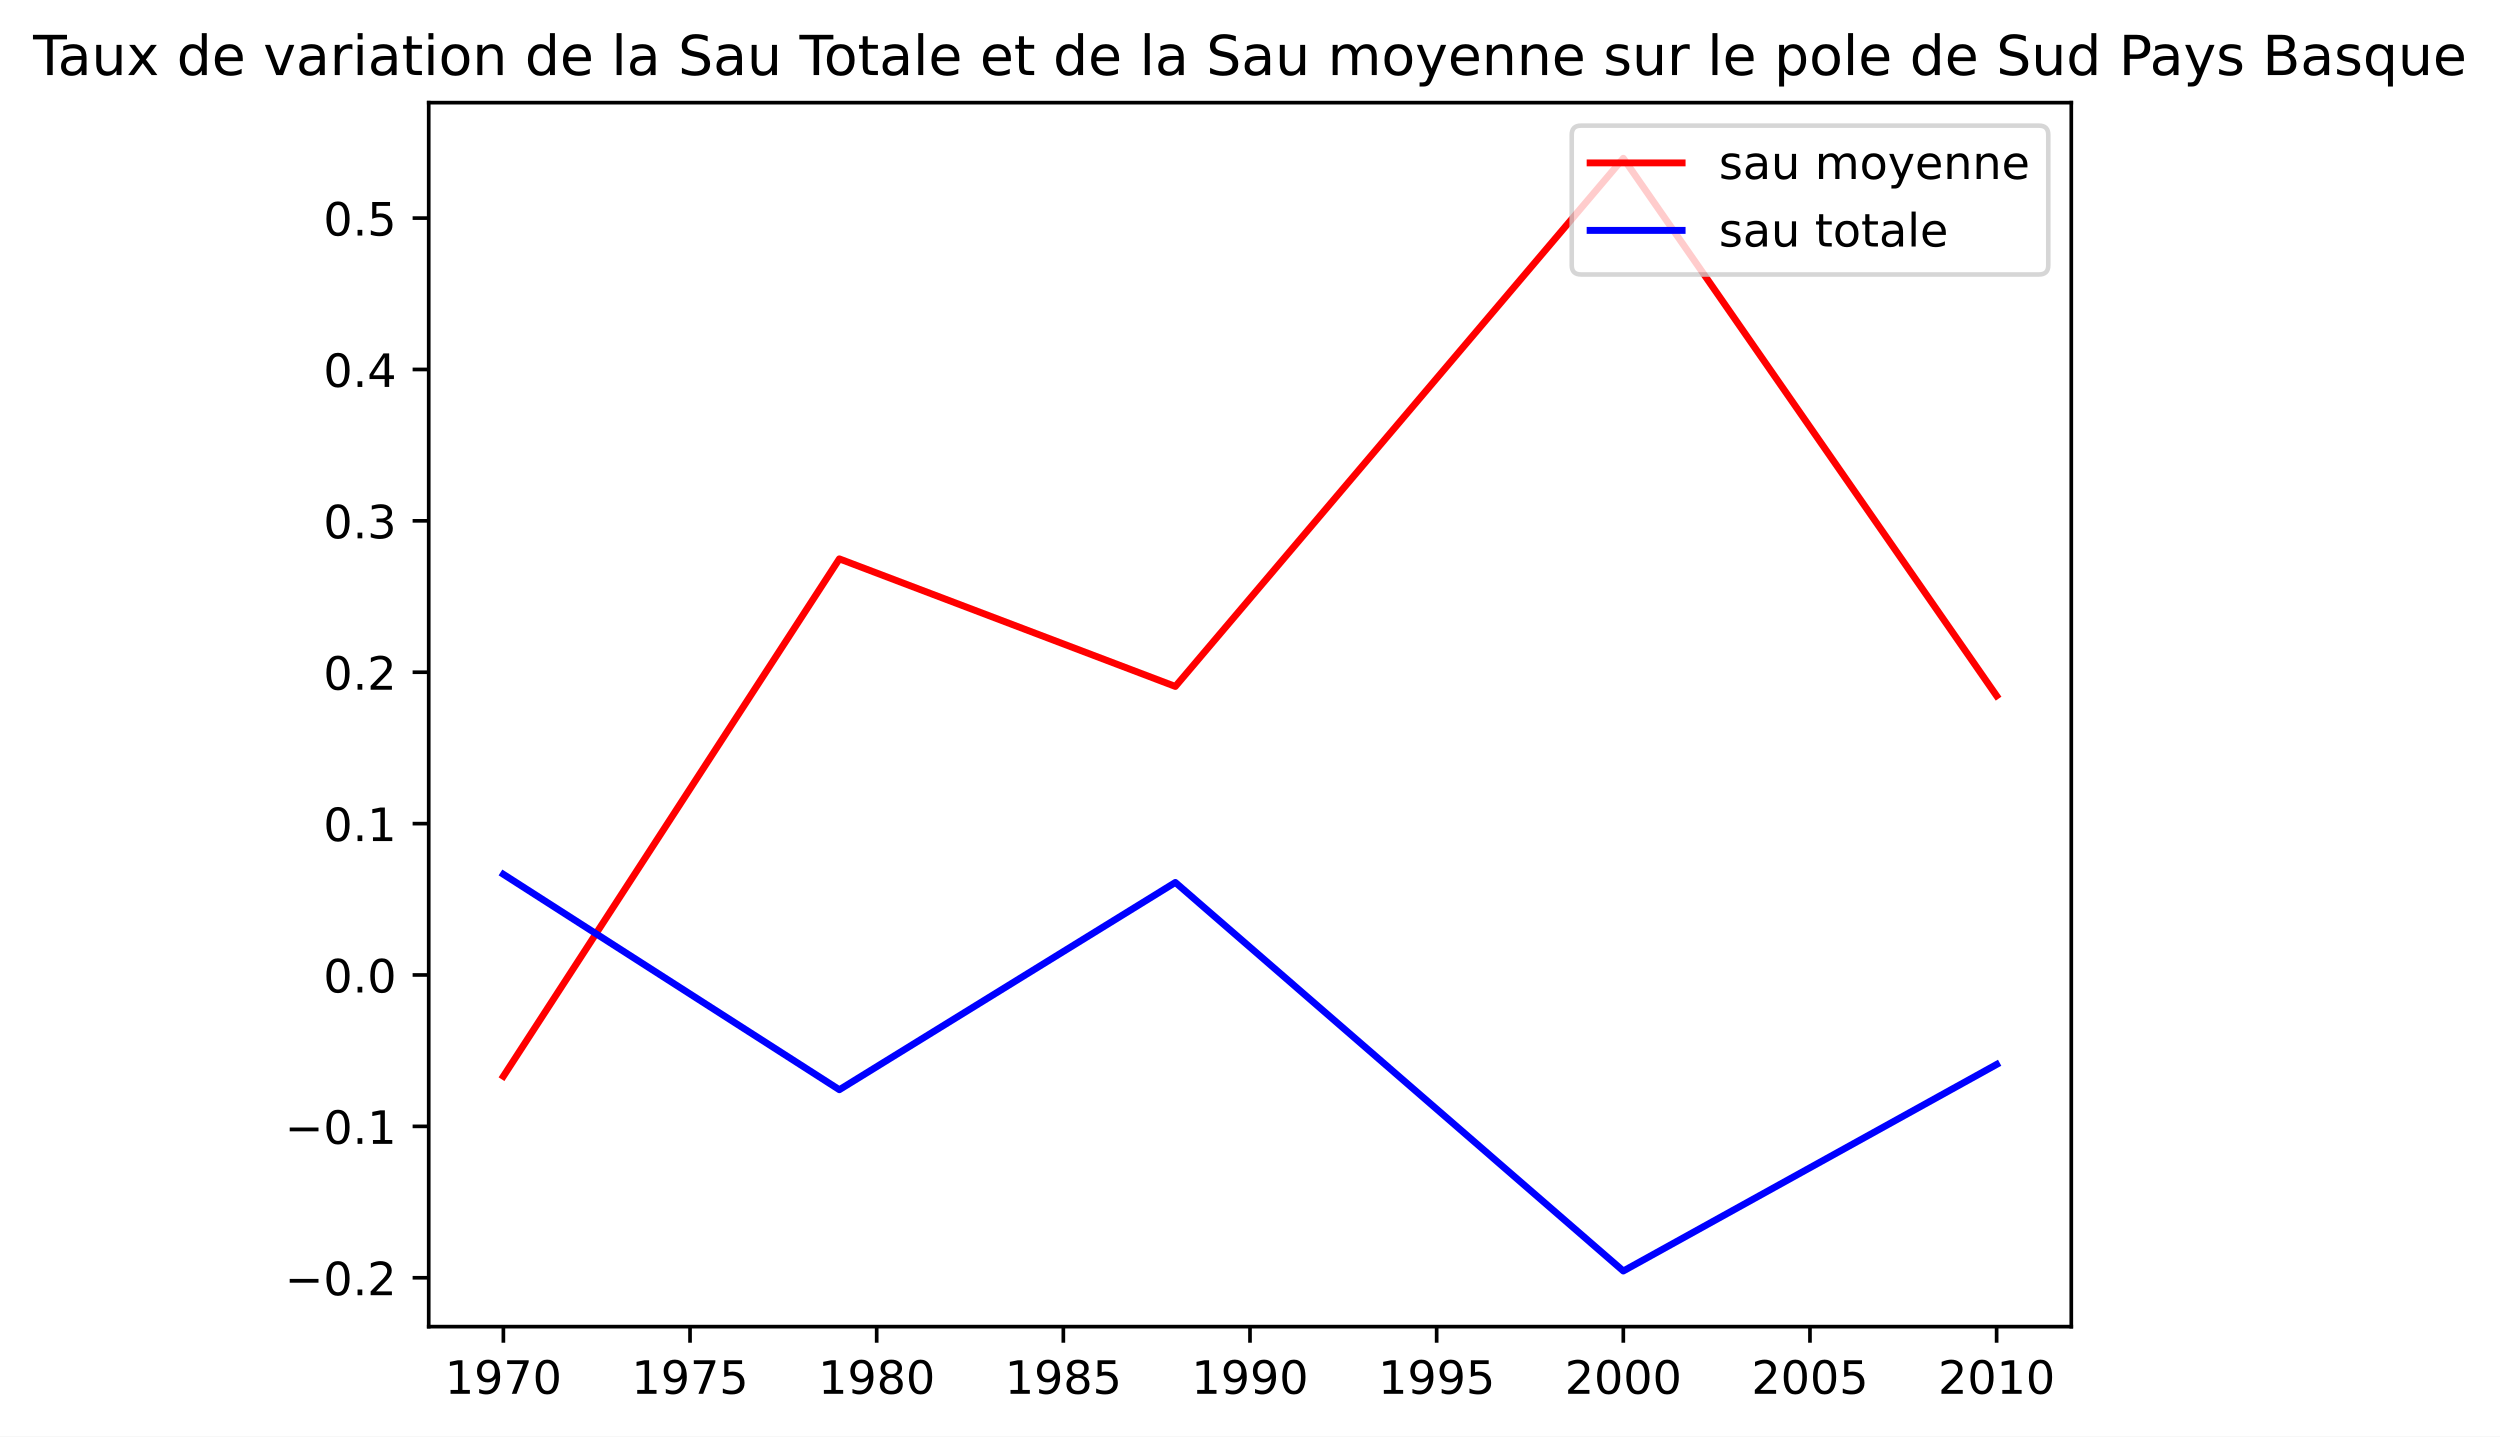
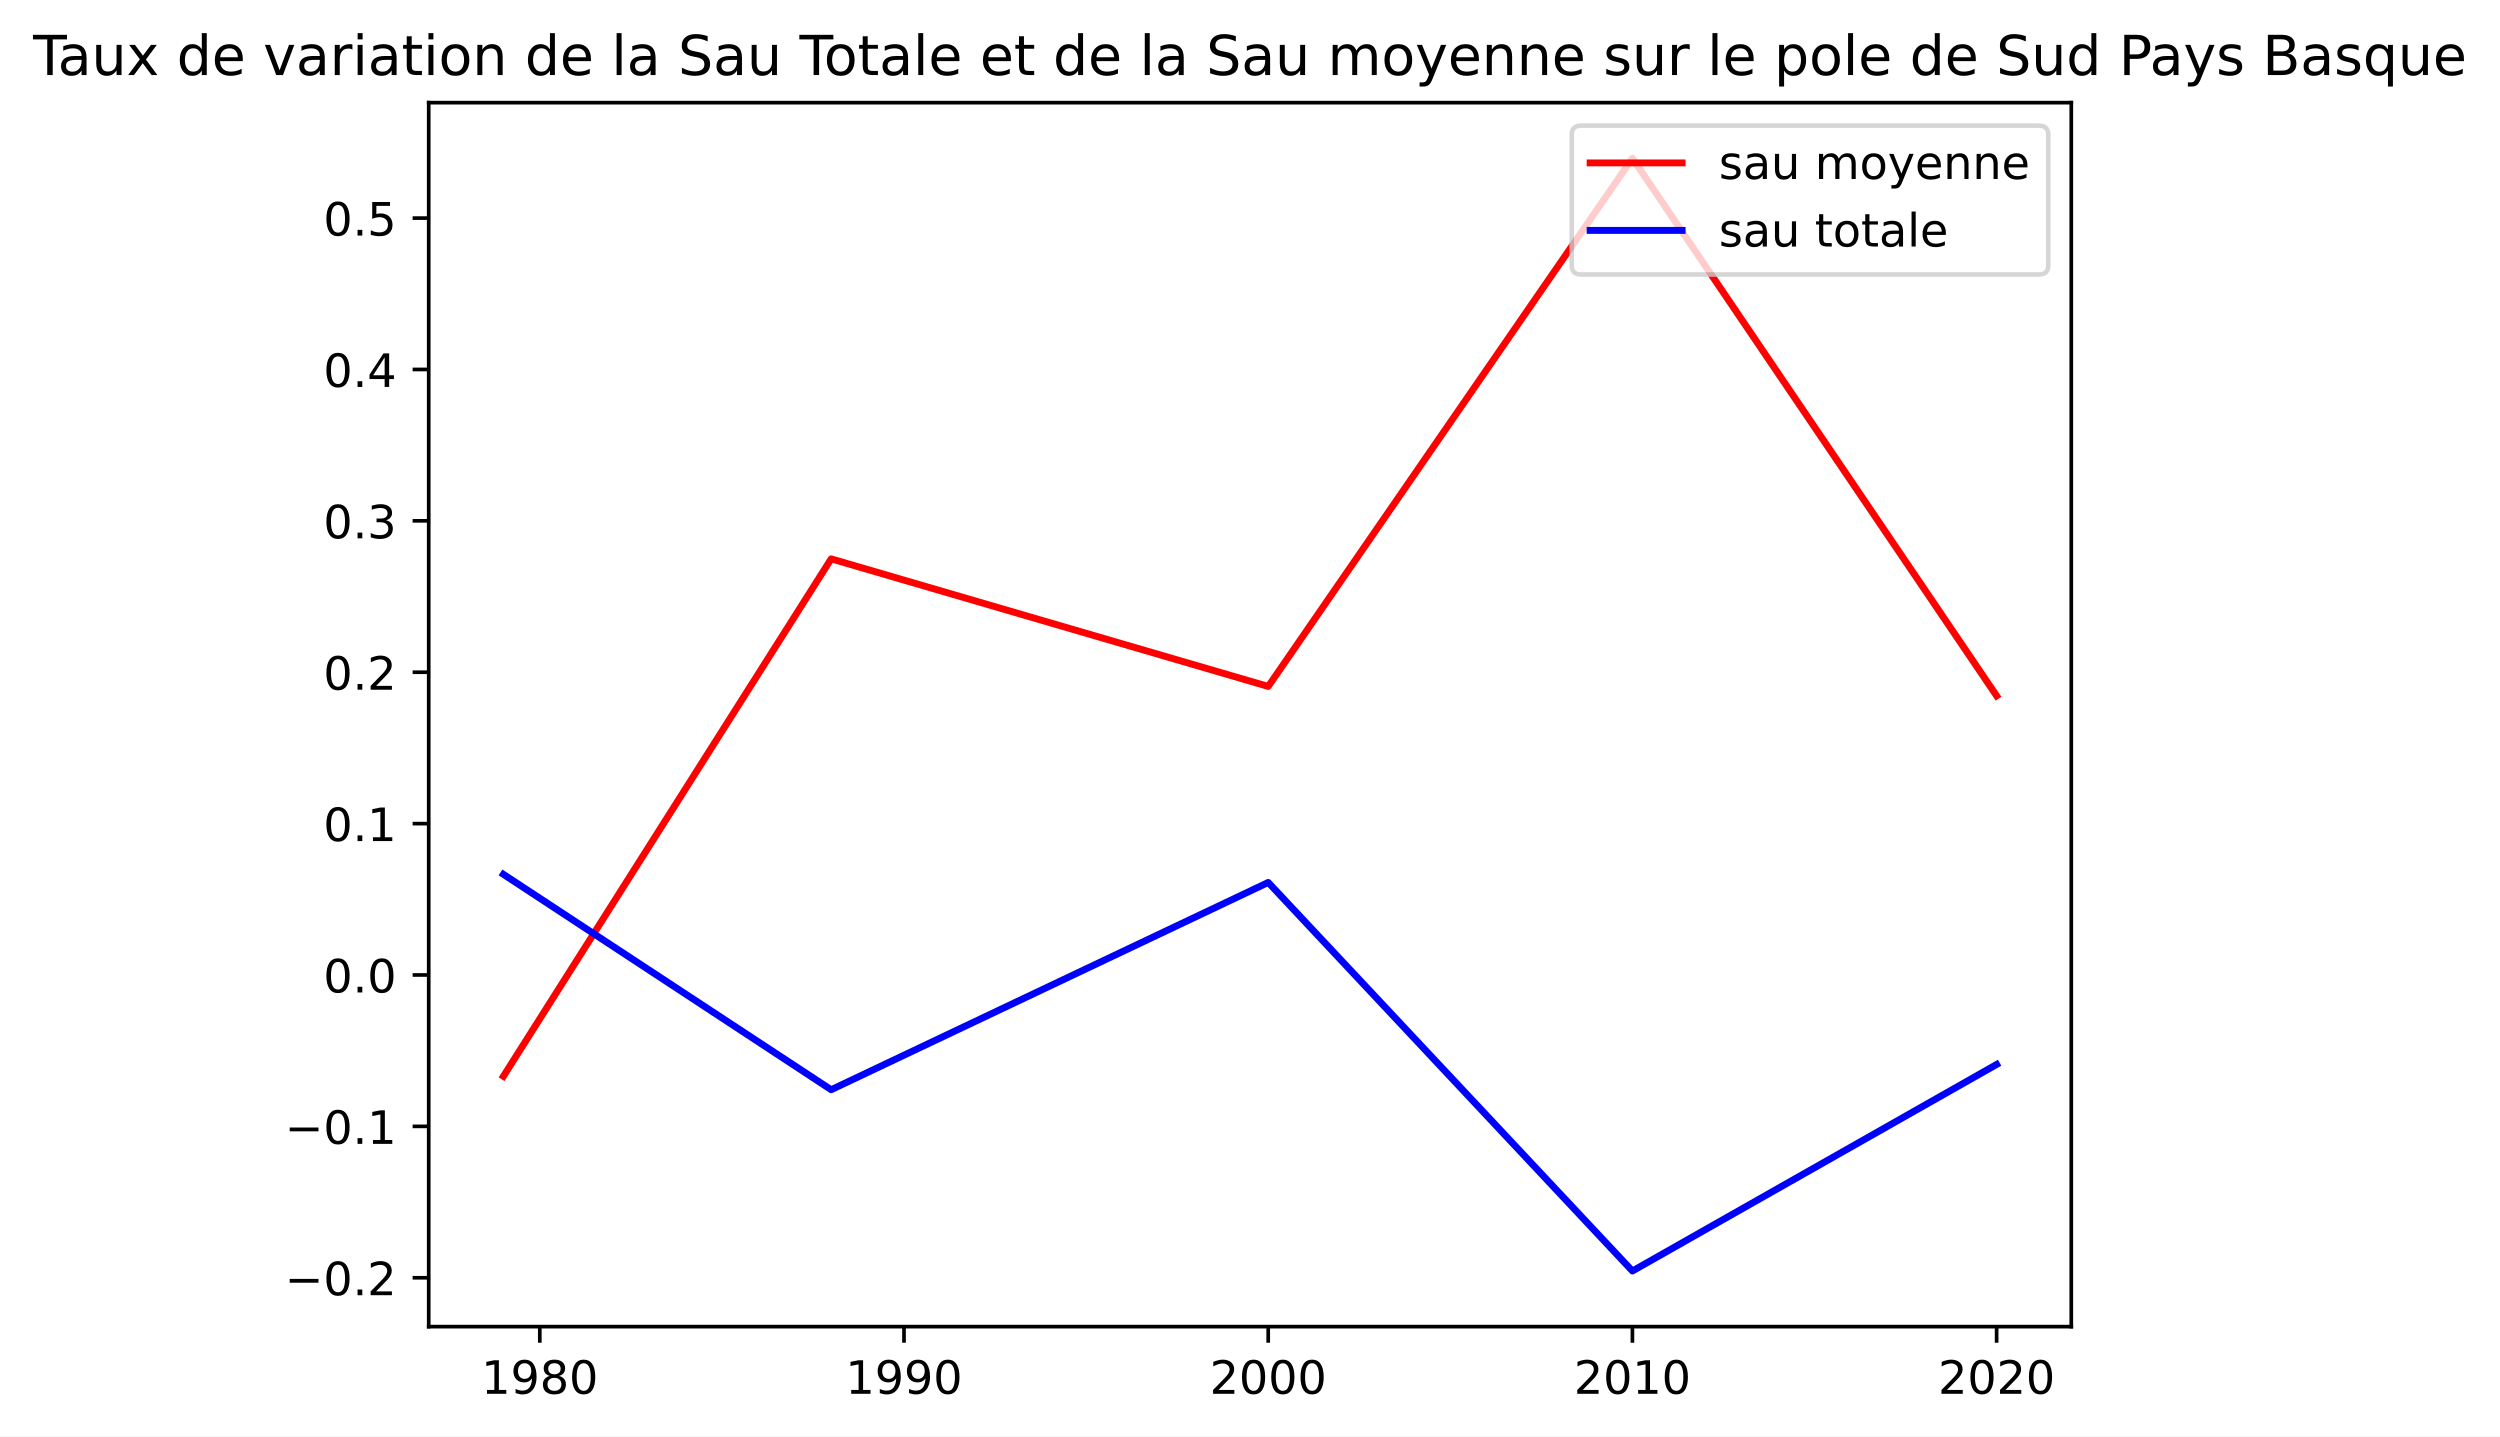
<svg xmlns="http://www.w3.org/2000/svg" xmlns:xlink="http://www.w3.org/1999/xlink" width="543.538pt" height="312.308pt" viewBox="0 0 543.538 312.308" version="1.1">
  <defs>
    <style type="text/css">*{stroke-linejoin: round; stroke-linecap: butt}</style>
  </defs>
  <g id="figure_1">
    <g id="patch_1">
      <path d="M 0 312.308  L 543.538 312.308  L 543.538 0  L 0 0  z " style="fill: #ffffff" />
    </g>
    <g id="axes_1">
      <g id="patch_2">
        <path d="M 93.209 288.43  L 450.329 288.43  L 450.329 22.318  L 93.209 22.318  z " style="fill: #ffffff" />
      </g>
      <g id="matplotlib.axis_1">
        <g id="xtick_1">
          <g id="line2d_1">
            <defs>
-               <path id="m237cd264d2" d="M 0 0  L 0 3.5  " style="stroke: #000000; stroke-width: 0.8" />
+               <path id="m49f8e0caeb" d="M 0 0  L 0 3.5  " style="stroke: #000000; stroke-width: 0.8" />
            </defs>
            <g>
-               <use xlink:href="#m237cd264d2" x="109.442" y="288.43" style="stroke: #000000; stroke-width: 0.8" />
+               <use xlink:href="#m49f8e0caeb" x="117.36" y="288.43" style="stroke: #000000; stroke-width: 0.8" />
            </g>
          </g>
          <g id="text_1">
-             <g transform="translate(96.71679 303.0286) scale(0.1 -0.1)">
+             <g transform="translate(104.6352 303.0286) scale(0.1 -0.1)">
              <defs>
                <path id="DejaVuSans-31" d="M 794 531  L 1825 531  L 1825 4091  L 703 3866  L 703 4441  L 1819 4666  L 2450 4666  L 2450 531  L 3481 531  L 3481 0  L 794 0  L 794 531  z " transform="scale(0.015625)" />
                <path id="DejaVuSans-39" d="M 703 97  L 703 672  Q 941 559 1184 500  Q 1428 441 1663 441  Q 2288 441 2617 861  Q 2947 1281 2994 2138  Q 2813 1869 2534 1725  Q 2256 1581 1919 1581  Q 1219 1581 811 2004  Q 403 2428 403 3163  Q 403 3881 828 4315  Q 1253 4750 1959 4750  Q 2769 4750 3195 4129  Q 3622 3509 3622 2328  Q 3622 1225 3098 567  Q 2575 -91 1691 -91  Q 1453 -91 1209 -44  Q 966 3 703 97  z M 1959 2075  Q 2384 2075 2632 2365  Q 2881 2656 2881 3163  Q 2881 3666 2632 3958  Q 2384 4250 1959 4250  Q 1534 4250 1286 3958  Q 1038 3666 1038 3163  Q 1038 2656 1286 2365  Q 1534 2075 1959 2075  z " transform="scale(0.015625)" />
-                 <path id="DejaVuSans-37" d="M 525 4666  L 3525 4666  L 3525 4397  L 1831 0  L 1172 0  L 2766 4134  L 525 4134  L 525 4666  z " transform="scale(0.015625)" />
+                 <path id="DejaVuSans-38" d="M 2034 2216  Q 1584 2216 1326 1975  Q 1069 1734 1069 1313  Q 1069 891 1326 650  Q 1584 409 2034 409  Q 2484 409 2743 651  Q 3003 894 3003 1313  Q 3003 1734 2745 1975  Q 2488 2216 2034 2216  z M 1403 2484  Q 997 2584 770 2862  Q 544 3141 544 3541  Q 544 4100 942 4425  Q 1341 4750 2034 4750  Q 2731 4750 3128 4425  Q 3525 4100 3525 3541  Q 3525 3141 3298 2862  Q 3072 2584 2669 2484  Q 3125 2378 3379 2068  Q 3634 1759 3634 1313  Q 3634 634 3220 271  Q 2806 -91 2034 -91  Q 1263 -91 848 271  Q 434 634 434 1313  Q 434 1759 690 2068  Q 947 2378 1403 2484  z M 1172 3481  Q 1172 3119 1398 2916  Q 1625 2713 2034 2713  Q 2441 2713 2670 2916  Q 2900 3119 2900 3481  Q 2900 3844 2670 4047  Q 2441 4250 2034 4250  Q 1625 4250 1398 4047  Q 1172 3844 1172 3481  z " transform="scale(0.015625)" />
                <path id="DejaVuSans-30" d="M 2034 4250  Q 1547 4250 1301 3770  Q 1056 3291 1056 2328  Q 1056 1369 1301 889  Q 1547 409 2034 409  Q 2525 409 2770 889  Q 3016 1369 3016 2328  Q 3016 3291 2770 3770  Q 2525 4250 2034 4250  z M 2034 4750  Q 2819 4750 3233 4129  Q 3647 3509 3647 2328  Q 3647 1150 3233 529  Q 2819 -91 2034 -91  Q 1250 -91 836 529  Q 422 1150 422 2328  Q 422 3509 836 4129  Q 1250 4750 2034 4750  z " transform="scale(0.015625)" />
-               </defs>
-               <use xlink:href="#DejaVuSans-31" />
-               <use xlink:href="#DejaVuSans-39" x="63.623" />
-               <use xlink:href="#DejaVuSans-37" x="127.246" />
-               <use xlink:href="#DejaVuSans-30" x="190.869" />
-             </g>
-           </g>
-         </g>
-         <g id="xtick_2">
-           <g id="line2d_2">
-             <g>
-               <use xlink:href="#m237cd264d2" x="150.024" y="288.43" style="stroke: #000000; stroke-width: 0.8" />
-             </g>
-           </g>
-           <g id="text_2">
-             <g transform="translate(137.2986 303.0286) scale(0.1 -0.1)">
-               <defs>
-                 <path id="DejaVuSans-35" d="M 691 4666  L 3169 4666  L 3169 4134  L 1269 4134  L 1269 2991  Q 1406 3038 1543 3061  Q 1681 3084 1819 3084  Q 2600 3084 3056 2656  Q 3513 2228 3513 1497  Q 3513 744 3044 326  Q 2575 -91 1722 -91  Q 1428 -91 1123 -41  Q 819 9 494 109  L 494 744  Q 775 591 1075 516  Q 1375 441 1709 441  Q 2250 441 2565 725  Q 2881 1009 2881 1497  Q 2881 1984 2565 2268  Q 2250 2553 1709 2553  Q 1456 2553 1204 2497  Q 953 2441 691 2322  L 691 4666  z " transform="scale(0.015625)" />
-               </defs>
-               <use xlink:href="#DejaVuSans-31" />
-               <use xlink:href="#DejaVuSans-39" x="63.623" />
-               <use xlink:href="#DejaVuSans-37" x="127.246" />
-               <use xlink:href="#DejaVuSans-35" x="190.869" />
-             </g>
-           </g>
-         </g>
-         <g id="xtick_3">
-           <g id="line2d_3">
-             <g>
-               <use xlink:href="#m237cd264d2" x="190.605" y="288.43" style="stroke: #000000; stroke-width: 0.8" />
-             </g>
-           </g>
-           <g id="text_3">
-             <g transform="translate(177.8804 303.0286) scale(0.1 -0.1)">
-               <defs>
-                 <path id="DejaVuSans-38" d="M 2034 2216  Q 1584 2216 1326 1975  Q 1069 1734 1069 1313  Q 1069 891 1326 650  Q 1584 409 2034 409  Q 2484 409 2743 651  Q 3003 894 3003 1313  Q 3003 1734 2745 1975  Q 2488 2216 2034 2216  z M 1403 2484  Q 997 2584 770 2862  Q 544 3141 544 3541  Q 544 4100 942 4425  Q 1341 4750 2034 4750  Q 2731 4750 3128 4425  Q 3525 4100 3525 3541  Q 3525 3141 3298 2862  Q 3072 2584 2669 2484  Q 3125 2378 3379 2068  Q 3634 1759 3634 1313  Q 3634 634 3220 271  Q 2806 -91 2034 -91  Q 1263 -91 848 271  Q 434 634 434 1313  Q 434 1759 690 2068  Q 947 2378 1403 2484  z M 1172 3481  Q 1172 3119 1398 2916  Q 1625 2713 2034 2713  Q 2441 2713 2670 2916  Q 2900 3119 2900 3481  Q 2900 3844 2670 4047  Q 2441 4250 2034 4250  Q 1625 4250 1398 4047  Q 1172 3844 1172 3481  z " transform="scale(0.015625)" />
              </defs>
              <use xlink:href="#DejaVuSans-31" />
              <use xlink:href="#DejaVuSans-39" x="63.623" />
              <use xlink:href="#DejaVuSans-38" x="127.246" />
              <use xlink:href="#DejaVuSans-30" x="190.869" />
            </g>
          </g>
        </g>
-         <g id="xtick_4">
-           <g id="line2d_4">
-             <g>
-               <use xlink:href="#m237cd264d2" x="231.187" y="288.43" style="stroke: #000000; stroke-width: 0.8" />
-             </g>
-           </g>
-           <g id="text_4">
-             <g transform="translate(218.4622 303.0286) scale(0.1 -0.1)">
-               <use xlink:href="#DejaVuSans-31" />
-               <use xlink:href="#DejaVuSans-39" x="63.623" />
-               <use xlink:href="#DejaVuSans-38" x="127.246" />
-               <use xlink:href="#DejaVuSans-35" x="190.869" />
-             </g>
-           </g>
-         </g>
-         <g id="xtick_5">
-           <g id="line2d_5">
-             <g>
-               <use xlink:href="#m237cd264d2" x="271.769" y="288.43" style="stroke: #000000; stroke-width: 0.8" />
-             </g>
-           </g>
-           <g id="text_5">
-             <g transform="translate(259.0441 303.0286) scale(0.1 -0.1)">
+         <g id="xtick_2">
+           <g id="line2d_2">
+             <g>
+               <use xlink:href="#m49f8e0caeb" x="196.544" y="288.43" style="stroke: #000000; stroke-width: 0.8" />
+             </g>
+           </g>
+           <g id="text_2">
+             <g transform="translate(183.8192 303.0286) scale(0.1 -0.1)">
              <use xlink:href="#DejaVuSans-31" />
              <use xlink:href="#DejaVuSans-39" x="63.623" />
              <use xlink:href="#DejaVuSans-39" x="127.246" />
              <use xlink:href="#DejaVuSans-30" x="190.869" />
            </g>
          </g>
        </g>
-         <g id="xtick_6">
-           <g id="line2d_6">
-             <g>
-               <use xlink:href="#m237cd264d2" x="312.351" y="288.43" style="stroke: #000000; stroke-width: 0.8" />
-             </g>
-           </g>
-           <g id="text_6">
-             <g transform="translate(299.6259 303.0286) scale(0.1 -0.1)">
-               <use xlink:href="#DejaVuSans-31" />
-               <use xlink:href="#DejaVuSans-39" x="63.623" />
-               <use xlink:href="#DejaVuSans-39" x="127.246" />
-               <use xlink:href="#DejaVuSans-35" x="190.869" />
-             </g>
-           </g>
-         </g>
-         <g id="xtick_7">
-           <g id="line2d_7">
-             <g>
-               <use xlink:href="#m237cd264d2" x="352.933" y="288.43" style="stroke: #000000; stroke-width: 0.8" />
-             </g>
-           </g>
-           <g id="text_7">
-             <g transform="translate(340.2077 303.0286) scale(0.1 -0.1)">
+         <g id="xtick_3">
+           <g id="line2d_3">
+             <g>
+               <use xlink:href="#m49f8e0caeb" x="275.728" y="288.43" style="stroke: #000000; stroke-width: 0.8" />
+             </g>
+           </g>
+           <g id="text_3">
+             <g transform="translate(263.0033 303.0286) scale(0.1 -0.1)">
              <defs>
                <path id="DejaVuSans-32" d="M 1228 531  L 3431 531  L 3431 0  L 469 0  L 469 531  Q 828 903 1448 1529  Q 2069 2156 2228 2338  Q 2531 2678 2651 2914  Q 2772 3150 2772 3378  Q 2772 3750 2511 3984  Q 2250 4219 1831 4219  Q 1534 4219 1204 4116  Q 875 4013 500 3803  L 500 4441  Q 881 4594 1212 4672  Q 1544 4750 1819 4750  Q 2544 4750 2975 4387  Q 3406 4025 3406 3419  Q 3406 3131 3298 2873  Q 3191 2616 2906 2266  Q 2828 2175 2409 1742  Q 1991 1309 1228 531  z " transform="scale(0.015625)" />
              </defs>
              <use xlink:href="#DejaVuSans-32" />
              <use xlink:href="#DejaVuSans-30" x="63.623" />
              <use xlink:href="#DejaVuSans-30" x="127.246" />
              <use xlink:href="#DejaVuSans-30" x="190.869" />
            </g>
          </g>
        </g>
-         <g id="xtick_8">
-           <g id="line2d_8">
-             <g>
-               <use xlink:href="#m237cd264d2" x="393.515" y="288.43" style="stroke: #000000; stroke-width: 0.8" />
-             </g>
-           </g>
-           <g id="text_8">
-             <g transform="translate(380.7895 303.0286) scale(0.1 -0.1)">
-               <use xlink:href="#DejaVuSans-32" />
-               <use xlink:href="#DejaVuSans-30" x="63.623" />
-               <use xlink:href="#DejaVuSans-30" x="127.246" />
-               <use xlink:href="#DejaVuSans-35" x="190.869" />
-             </g>
-           </g>
-         </g>
-         <g id="xtick_9">
-           <g id="line2d_9">
-             <g>
-               <use xlink:href="#m237cd264d2" x="434.096" y="288.43" style="stroke: #000000; stroke-width: 0.8" />
-             </g>
-           </g>
-           <g id="text_9">
-             <g transform="translate(421.3713 303.0286) scale(0.1 -0.1)">
+         <g id="xtick_4">
+           <g id="line2d_4">
+             <g>
+               <use xlink:href="#m49f8e0caeb" x="354.912" y="288.43" style="stroke: #000000; stroke-width: 0.8" />
+             </g>
+           </g>
+           <g id="text_4">
+             <g transform="translate(342.1873 303.0286) scale(0.1 -0.1)">
              <use xlink:href="#DejaVuSans-32" />
              <use xlink:href="#DejaVuSans-30" x="63.623" />
              <use xlink:href="#DejaVuSans-31" x="127.246" />
              <use xlink:href="#DejaVuSans-30" x="190.869" />
            </g>
          </g>
        </g>
+         <g id="xtick_5">
+           <g id="line2d_5">
+             <g>
+               <use xlink:href="#m49f8e0caeb" x="434.096" y="288.43" style="stroke: #000000; stroke-width: 0.8" />
+             </g>
+           </g>
+           <g id="text_5">
+             <g transform="translate(421.3713 303.0286) scale(0.1 -0.1)">
+               <use xlink:href="#DejaVuSans-32" />
+               <use xlink:href="#DejaVuSans-30" x="63.623" />
+               <use xlink:href="#DejaVuSans-32" x="127.246" />
+               <use xlink:href="#DejaVuSans-30" x="190.869" />
+             </g>
+           </g>
+         </g>
      </g>
      <g id="matplotlib.axis_2">
        <g id="ytick_1">
-           <g id="line2d_10">
+           <g id="line2d_6">
            <defs>
-               <path id="mf3e5a8622b" d="M 0 0  L -3.5 0  " style="stroke: #000000; stroke-width: 0.8" />
+               <path id="m06f1c2af53" d="M 0 0  L -3.5 0  " style="stroke: #000000; stroke-width: 0.8" />
            </defs>
            <g>
-               <use xlink:href="#mf3e5a8622b" x="93.209" y="277.803" style="stroke: #000000; stroke-width: 0.8" />
-             </g>
-           </g>
-           <g id="text_10">
+               <use xlink:href="#m06f1c2af53" x="93.209" y="277.803" style="stroke: #000000; stroke-width: 0.8" />
+             </g>
+           </g>
+           <g id="text_6">
            <g transform="translate(61.92625 281.602) scale(0.1 -0.1)">
              <defs>
                <path id="DejaVuSans-2212" d="M 678 2272  L 4684 2272  L 4684 1741  L 678 1741  L 678 2272  z " transform="scale(0.015625)" />
                <path id="DejaVuSans-2e" d="M 684 794  L 1344 794  L 1344 0  L 684 0  L 684 794  z " transform="scale(0.015625)" />
              </defs>
              <use xlink:href="#DejaVuSans-2212" />
              <use xlink:href="#DejaVuSans-30" x="83.789" />
              <use xlink:href="#DejaVuSans-2e" x="147.412" />
              <use xlink:href="#DejaVuSans-32" x="179.199" />
            </g>
          </g>
        </g>
        <g id="ytick_2">
-           <g id="line2d_11">
-             <g>
-               <use xlink:href="#mf3e5a8622b" x="93.209" y="244.89" style="stroke: #000000; stroke-width: 0.8" />
-             </g>
-           </g>
-           <g id="text_11">
+           <g id="line2d_7">
+             <g>
+               <use xlink:href="#m06f1c2af53" x="93.209" y="244.89" style="stroke: #000000; stroke-width: 0.8" />
+             </g>
+           </g>
+           <g id="text_7">
            <g transform="translate(61.92625 248.6895) scale(0.1 -0.1)">
              <use xlink:href="#DejaVuSans-2212" />
              <use xlink:href="#DejaVuSans-30" x="83.789" />
              <use xlink:href="#DejaVuSans-2e" x="147.412" />
              <use xlink:href="#DejaVuSans-31" x="179.199" />
            </g>
          </g>
        </g>
        <g id="ytick_3">
+           <g id="line2d_8">
+             <g>
+               <use xlink:href="#m06f1c2af53" x="93.209" y="211.978" style="stroke: #000000; stroke-width: 0.8" />
+             </g>
+           </g>
+           <g id="text_8">
+             <g transform="translate(70.30594 215.7771) scale(0.1 -0.1)">
+               <use xlink:href="#DejaVuSans-30" />
+               <use xlink:href="#DejaVuSans-2e" x="63.623" />
+               <use xlink:href="#DejaVuSans-30" x="95.41" />
+             </g>
+           </g>
+         </g>
+         <g id="ytick_4">
+           <g id="line2d_9">
+             <g>
+               <use xlink:href="#m06f1c2af53" x="93.209" y="179.065" style="stroke: #000000; stroke-width: 0.8" />
+             </g>
+           </g>
+           <g id="text_9">
+             <g transform="translate(70.30594 182.8647) scale(0.1 -0.1)">
+               <use xlink:href="#DejaVuSans-30" />
+               <use xlink:href="#DejaVuSans-2e" x="63.623" />
+               <use xlink:href="#DejaVuSans-31" x="95.41" />
+             </g>
+           </g>
+         </g>
+         <g id="ytick_5">
+           <g id="line2d_10">
+             <g>
+               <use xlink:href="#m06f1c2af53" x="93.209" y="146.153" style="stroke: #000000; stroke-width: 0.8" />
+             </g>
+           </g>
+           <g id="text_10">
+             <g transform="translate(70.30594 149.9523) scale(0.1 -0.1)">
+               <use xlink:href="#DejaVuSans-30" />
+               <use xlink:href="#DejaVuSans-2e" x="63.623" />
+               <use xlink:href="#DejaVuSans-32" x="95.41" />
+             </g>
+           </g>
+         </g>
+         <g id="ytick_6">
+           <g id="line2d_11">
+             <g>
+               <use xlink:href="#m06f1c2af53" x="93.209" y="113.241" style="stroke: #000000; stroke-width: 0.8" />
+             </g>
+           </g>
+           <g id="text_11">
+             <g transform="translate(70.30594 117.0399) scale(0.1 -0.1)">
+               <defs>
+                 <path id="DejaVuSans-33" d="M 2597 2516  Q 3050 2419 3304 2112  Q 3559 1806 3559 1356  Q 3559 666 3084 287  Q 2609 -91 1734 -91  Q 1441 -91 1130 -33  Q 819 25 488 141  L 488 750  Q 750 597 1062 519  Q 1375 441 1716 441  Q 2309 441 2620 675  Q 2931 909 2931 1356  Q 2931 1769 2642 2001  Q 2353 2234 1838 2234  L 1294 2234  L 1294 2753  L 1863 2753  Q 2328 2753 2575 2939  Q 2822 3125 2822 3475  Q 2822 3834 2567 4026  Q 2313 4219 1838 4219  Q 1578 4219 1281 4162  Q 984 4106 628 3988  L 628 4550  Q 988 4650 1302 4700  Q 1616 4750 1894 4750  Q 2613 4750 3031 4423  Q 3450 4097 3450 3541  Q 3450 3153 3228 2886  Q 3006 2619 2597 2516  z " transform="scale(0.015625)" />
+               </defs>
+               <use xlink:href="#DejaVuSans-30" />
+               <use xlink:href="#DejaVuSans-2e" x="63.623" />
+               <use xlink:href="#DejaVuSans-33" x="95.41" />
+             </g>
+           </g>
+         </g>
+         <g id="ytick_7">
          <g id="line2d_12">
            <g>
-               <use xlink:href="#mf3e5a8622b" x="93.209" y="211.978" style="stroke: #000000; stroke-width: 0.8" />
+               <use xlink:href="#m06f1c2af53" x="93.209" y="80.328" style="stroke: #000000; stroke-width: 0.8" />
            </g>
          </g>
          <g id="text_12">
-             <g transform="translate(70.30594 215.7771) scale(0.1 -0.1)">
-               <use xlink:href="#DejaVuSans-30" />
-               <use xlink:href="#DejaVuSans-2e" x="63.623" />
-               <use xlink:href="#DejaVuSans-30" x="95.41" />
-             </g>
-           </g>
-         </g>
-         <g id="ytick_4">
+             <g transform="translate(70.30594 84.12744) scale(0.1 -0.1)">
+               <defs>
+                 <path id="DejaVuSans-34" d="M 2419 4116  L 825 1625  L 2419 1625  L 2419 4116  z M 2253 4666  L 3047 4666  L 3047 1625  L 3713 1625  L 3713 1100  L 3047 1100  L 3047 0  L 2419 0  L 2419 1100  L 313 1100  L 313 1709  L 2253 4666  z " transform="scale(0.015625)" />
+               </defs>
+               <use xlink:href="#DejaVuSans-30" />
+               <use xlink:href="#DejaVuSans-2e" x="63.623" />
+               <use xlink:href="#DejaVuSans-34" x="95.41" />
+             </g>
+           </g>
+         </g>
+         <g id="ytick_8">
          <g id="line2d_13">
            <g>
-               <use xlink:href="#mf3e5a8622b" x="93.209" y="179.065" style="stroke: #000000; stroke-width: 0.8" />
+               <use xlink:href="#m06f1c2af53" x="93.209" y="47.416" style="stroke: #000000; stroke-width: 0.8" />
            </g>
          </g>
          <g id="text_13">
-             <g transform="translate(70.30594 182.8647) scale(0.1 -0.1)">
-               <use xlink:href="#DejaVuSans-30" />
-               <use xlink:href="#DejaVuSans-2e" x="63.623" />
-               <use xlink:href="#DejaVuSans-31" x="95.41" />
-             </g>
-           </g>
-         </g>
-         <g id="ytick_5">
-           <g id="line2d_14">
-             <g>
-               <use xlink:href="#mf3e5a8622b" x="93.209" y="146.153" style="stroke: #000000; stroke-width: 0.8" />
-             </g>
-           </g>
-           <g id="text_14">
-             <g transform="translate(70.30594 149.9523) scale(0.1 -0.1)">
-               <use xlink:href="#DejaVuSans-30" />
-               <use xlink:href="#DejaVuSans-2e" x="63.623" />
-               <use xlink:href="#DejaVuSans-32" x="95.41" />
-             </g>
-           </g>
-         </g>
-         <g id="ytick_6">
-           <g id="line2d_15">
-             <g>
-               <use xlink:href="#mf3e5a8622b" x="93.209" y="113.241" style="stroke: #000000; stroke-width: 0.8" />
-             </g>
-           </g>
-           <g id="text_15">
-             <g transform="translate(70.30594 117.0399) scale(0.1 -0.1)">
-               <defs>
-                 <path id="DejaVuSans-33" d="M 2597 2516  Q 3050 2419 3304 2112  Q 3559 1806 3559 1356  Q 3559 666 3084 287  Q 2609 -91 1734 -91  Q 1441 -91 1130 -33  Q 819 25 488 141  L 488 750  Q 750 597 1062 519  Q 1375 441 1716 441  Q 2309 441 2620 675  Q 2931 909 2931 1356  Q 2931 1769 2642 2001  Q 2353 2234 1838 2234  L 1294 2234  L 1294 2753  L 1863 2753  Q 2328 2753 2575 2939  Q 2822 3125 2822 3475  Q 2822 3834 2567 4026  Q 2313 4219 1838 4219  Q 1578 4219 1281 4162  Q 984 4106 628 3988  L 628 4550  Q 988 4650 1302 4700  Q 1616 4750 1894 4750  Q 2613 4750 3031 4423  Q 3450 4097 3450 3541  Q 3450 3153 3228 2886  Q 3006 2619 2597 2516  z " transform="scale(0.015625)" />
-               </defs>
-               <use xlink:href="#DejaVuSans-30" />
-               <use xlink:href="#DejaVuSans-2e" x="63.623" />
-               <use xlink:href="#DejaVuSans-33" x="95.41" />
-             </g>
-           </g>
-         </g>
-         <g id="ytick_7">
-           <g id="line2d_16">
-             <g>
-               <use xlink:href="#mf3e5a8622b" x="93.209" y="80.328" style="stroke: #000000; stroke-width: 0.8" />
-             </g>
-           </g>
-           <g id="text_16">
-             <g transform="translate(70.30594 84.12744) scale(0.1 -0.1)">
-               <defs>
-                 <path id="DejaVuSans-34" d="M 2419 4116  L 825 1625  L 2419 1625  L 2419 4116  z M 2253 4666  L 3047 4666  L 3047 1625  L 3713 1625  L 3713 1100  L 3047 1100  L 3047 0  L 2419 0  L 2419 1100  L 313 1100  L 313 1709  L 2253 4666  z " transform="scale(0.015625)" />
-               </defs>
-               <use xlink:href="#DejaVuSans-30" />
-               <use xlink:href="#DejaVuSans-2e" x="63.623" />
-               <use xlink:href="#DejaVuSans-34" x="95.41" />
-             </g>
-           </g>
-         </g>
-         <g id="ytick_8">
-           <g id="line2d_17">
-             <g>
-               <use xlink:href="#mf3e5a8622b" x="93.209" y="47.416" style="stroke: #000000; stroke-width: 0.8" />
-             </g>
-           </g>
-           <g id="text_17">
            <g transform="translate(70.30594 51.21502) scale(0.1 -0.1)">
+               <defs>
+                 <path id="DejaVuSans-35" d="M 691 4666  L 3169 4666  L 3169 4134  L 1269 4134  L 1269 2991  Q 1406 3038 1543 3061  Q 1681 3084 1819 3084  Q 2600 3084 3056 2656  Q 3513 2228 3513 1497  Q 3513 744 3044 326  Q 2575 -91 1722 -91  Q 1428 -91 1123 -41  Q 819 9 494 109  L 494 744  Q 775 591 1075 516  Q 1375 441 1709 441  Q 2250 441 2565 725  Q 2881 1009 2881 1497  Q 2881 1984 2565 2268  Q 2250 2553 1709 2553  Q 1456 2553 1204 2497  Q 953 2441 691 2322  L 691 4666  z " transform="scale(0.015625)" />
+               </defs>
              <use xlink:href="#DejaVuSans-30" />
              <use xlink:href="#DejaVuSans-2e" x="63.623" />
              <use xlink:href="#DejaVuSans-35" x="95.41" />
            </g>
          </g>
        </g>
      </g>
-       <g id="line2d_18">
-         <path d="M 109.442 234.004  L 182.489 121.507  L 255.536 149.243  L 352.933 34.414  L 434.096 151.285  " clip-path="url(#p867cbaa2f0)" style="fill: none; stroke: #ff0000; stroke-width: 1.5; stroke-linecap: square" />
-       </g>
-       <g id="line2d_19">
-         <path d="M 109.442 190.09  L 182.489 236.922  L 255.536 191.857  L 352.933 276.334  L 434.096 231.425  " clip-path="url(#p867cbaa2f0)" style="fill: none; stroke: #0000ff; stroke-width: 1.5; stroke-linecap: square" />
+       <g id="line2d_14">
+         <path d="M 109.442 234.004  L 180.707 121.507  L 275.728 149.243  L 354.912 34.414  L 434.096 151.285  " clip-path="url(#p00f441f79b)" style="fill: none; stroke: #ff0000; stroke-width: 1.5; stroke-linecap: square" />
+       </g>
+       <g id="line2d_15">
+         <path d="M 109.442 190.09  L 180.707 236.922  L 275.728 191.857  L 354.912 276.334  L 434.096 231.425  " clip-path="url(#p00f441f79b)" style="fill: none; stroke: #0000ff; stroke-width: 1.5; stroke-linecap: square" />
      </g>
      <g id="patch_3">
        <path d="M 93.209 288.43  L 93.209 22.318  " style="fill: none; stroke: #000000; stroke-width: 0.8; stroke-linejoin: miter; stroke-linecap: square" />
      </g>
      <g id="patch_4">
        <path d="M 450.329 288.43  L 450.329 22.318  " style="fill: none; stroke: #000000; stroke-width: 0.8; stroke-linejoin: miter; stroke-linecap: square" />
      </g>
      <g id="patch_5">
        <path d="M 93.209 288.43  L 450.329 288.43  " style="fill: none; stroke: #000000; stroke-width: 0.8; stroke-linejoin: miter; stroke-linecap: square" />
      </g>
      <g id="patch_6">
        <path d="M 93.209 22.318  L 450.329 22.318  " style="fill: none; stroke: #000000; stroke-width: 0.8; stroke-linejoin: miter; stroke-linecap: square" />
      </g>
-       <g id="text_18">
+       <g id="text_14">
        <g transform="translate(7.2 16.31812) scale(0.12 -0.12)">
          <defs>
            <path id="DejaVuSans-54" d="M -19 4666  L 3928 4666  L 3928 4134  L 2272 4134  L 2272 0  L 1638 0  L 1638 4134  L -19 4134  L -19 4666  z " transform="scale(0.015625)" />
            <path id="DejaVuSans-61" d="M 2194 1759  Q 1497 1759 1228 1600  Q 959 1441 959 1056  Q 959 750 1161 570  Q 1363 391 1709 391  Q 2188 391 2477 730  Q 2766 1069 2766 1631  L 2766 1759  L 2194 1759  z M 3341 1997  L 3341 0  L 2766 0  L 2766 531  Q 2569 213 2275 61  Q 1981 -91 1556 -91  Q 1019 -91 701 211  Q 384 513 384 1019  Q 384 1609 779 1909  Q 1175 2209 1959 2209  L 2766 2209  L 2766 2266  Q 2766 2663 2505 2880  Q 2244 3097 1772 3097  Q 1472 3097 1187 3025  Q 903 2953 641 2809  L 641 3341  Q 956 3463 1253 3523  Q 1550 3584 1831 3584  Q 2591 3584 2966 3190  Q 3341 2797 3341 1997  z " transform="scale(0.015625)" />
            <path id="DejaVuSans-75" d="M 544 1381  L 544 3500  L 1119 3500  L 1119 1403  Q 1119 906 1312 657  Q 1506 409 1894 409  Q 2359 409 2629 706  Q 2900 1003 2900 1516  L 2900 3500  L 3475 3500  L 3475 0  L 2900 0  L 2900 538  Q 2691 219 2414 64  Q 2138 -91 1772 -91  Q 1169 -91 856 284  Q 544 659 544 1381  z M 1991 3584  L 1991 3584  z " transform="scale(0.015625)" />
            <path id="DejaVuSans-78" d="M 3513 3500  L 2247 1797  L 3578 0  L 2900 0  L 1881 1375  L 863 0  L 184 0  L 1544 1831  L 300 3500  L 978 3500  L 1906 2253  L 2834 3500  L 3513 3500  z " transform="scale(0.015625)" />
            <path id="DejaVuSans-20" transform="scale(0.015625)" />
            <path id="DejaVuSans-64" d="M 2906 2969  L 2906 4863  L 3481 4863  L 3481 0  L 2906 0  L 2906 525  Q 2725 213 2448 61  Q 2172 -91 1784 -91  Q 1150 -91 751 415  Q 353 922 353 1747  Q 353 2572 751 3078  Q 1150 3584 1784 3584  Q 2172 3584 2448 3432  Q 2725 3281 2906 2969  z M 947 1747  Q 947 1113 1208 752  Q 1469 391 1925 391  Q 2381 391 2643 752  Q 2906 1113 2906 1747  Q 2906 2381 2643 2742  Q 2381 3103 1925 3103  Q 1469 3103 1208 2742  Q 947 2381 947 1747  z " transform="scale(0.015625)" />
            <path id="DejaVuSans-65" d="M 3597 1894  L 3597 1613  L 953 1613  Q 991 1019 1311 708  Q 1631 397 2203 397  Q 2534 397 2845 478  Q 3156 559 3463 722  L 3463 178  Q 3153 47 2828 -22  Q 2503 -91 2169 -91  Q 1331 -91 842 396  Q 353 884 353 1716  Q 353 2575 817 3079  Q 1281 3584 2069 3584  Q 2775 3584 3186 3129  Q 3597 2675 3597 1894  z M 3022 2063  Q 3016 2534 2758 2815  Q 2500 3097 2075 3097  Q 1594 3097 1305 2825  Q 1016 2553 972 2059  L 3022 2063  z " transform="scale(0.015625)" />
            <path id="DejaVuSans-76" d="M 191 3500  L 800 3500  L 1894 563  L 2988 3500  L 3597 3500  L 2284 0  L 1503 0  L 191 3500  z " transform="scale(0.015625)" />
            <path id="DejaVuSans-72" d="M 2631 2963  Q 2534 3019 2420 3045  Q 2306 3072 2169 3072  Q 1681 3072 1420 2755  Q 1159 2438 1159 1844  L 1159 0  L 581 0  L 581 3500  L 1159 3500  L 1159 2956  Q 1341 3275 1631 3429  Q 1922 3584 2338 3584  Q 2397 3584 2469 3576  Q 2541 3569 2628 3553  L 2631 2963  z " transform="scale(0.015625)" />
            <path id="DejaVuSans-69" d="M 603 3500  L 1178 3500  L 1178 0  L 603 0  L 603 3500  z M 603 4863  L 1178 4863  L 1178 4134  L 603 4134  L 603 4863  z " transform="scale(0.015625)" />
            <path id="DejaVuSans-74" d="M 1172 4494  L 1172 3500  L 2356 3500  L 2356 3053  L 1172 3053  L 1172 1153  Q 1172 725 1289 603  Q 1406 481 1766 481  L 2356 481  L 2356 0  L 1766 0  Q 1100 0 847 248  Q 594 497 594 1153  L 594 3053  L 172 3053  L 172 3500  L 594 3500  L 594 4494  L 1172 4494  z " transform="scale(0.015625)" />
            <path id="DejaVuSans-6f" d="M 1959 3097  Q 1497 3097 1228 2736  Q 959 2375 959 1747  Q 959 1119 1226 758  Q 1494 397 1959 397  Q 2419 397 2687 759  Q 2956 1122 2956 1747  Q 2956 2369 2687 2733  Q 2419 3097 1959 3097  z M 1959 3584  Q 2709 3584 3137 3096  Q 3566 2609 3566 1747  Q 3566 888 3137 398  Q 2709 -91 1959 -91  Q 1206 -91 779 398  Q 353 888 353 1747  Q 353 2609 779 3096  Q 1206 3584 1959 3584  z " transform="scale(0.015625)" />
            <path id="DejaVuSans-6e" d="M 3513 2113  L 3513 0  L 2938 0  L 2938 2094  Q 2938 2591 2744 2837  Q 2550 3084 2163 3084  Q 1697 3084 1428 2787  Q 1159 2491 1159 1978  L 1159 0  L 581 0  L 581 3500  L 1159 3500  L 1159 2956  Q 1366 3272 1645 3428  Q 1925 3584 2291 3584  Q 2894 3584 3203 3211  Q 3513 2838 3513 2113  z " transform="scale(0.015625)" />
            <path id="DejaVuSans-6c" d="M 603 4863  L 1178 4863  L 1178 0  L 603 0  L 603 4863  z " transform="scale(0.015625)" />
            <path id="DejaVuSans-53" d="M 3425 4513  L 3425 3897  Q 3066 4069 2747 4153  Q 2428 4238 2131 4238  Q 1616 4238 1336 4038  Q 1056 3838 1056 3469  Q 1056 3159 1242 3001  Q 1428 2844 1947 2747  L 2328 2669  Q 3034 2534 3370 2195  Q 3706 1856 3706 1288  Q 3706 609 3251 259  Q 2797 -91 1919 -91  Q 1588 -91 1214 -16  Q 841 59 441 206  L 441 856  Q 825 641 1194 531  Q 1563 422 1919 422  Q 2459 422 2753 634  Q 3047 847 3047 1241  Q 3047 1584 2836 1778  Q 2625 1972 2144 2069  L 1759 2144  Q 1053 2284 737 2584  Q 422 2884 422 3419  Q 422 4038 858 4394  Q 1294 4750 2059 4750  Q 2388 4750 2728 4690  Q 3069 4631 3425 4513  z " transform="scale(0.015625)" />
            <path id="DejaVuSans-6d" d="M 3328 2828  Q 3544 3216 3844 3400  Q 4144 3584 4550 3584  Q 5097 3584 5394 3201  Q 5691 2819 5691 2113  L 5691 0  L 5113 0  L 5113 2094  Q 5113 2597 4934 2840  Q 4756 3084 4391 3084  Q 3944 3084 3684 2787  Q 3425 2491 3425 1978  L 3425 0  L 2847 0  L 2847 2094  Q 2847 2600 2669 2842  Q 2491 3084 2119 3084  Q 1678 3084 1418 2786  Q 1159 2488 1159 1978  L 1159 0  L 581 0  L 581 3500  L 1159 3500  L 1159 2956  Q 1356 3278 1631 3431  Q 1906 3584 2284 3584  Q 2666 3584 2933 3390  Q 3200 3197 3328 2828  z " transform="scale(0.015625)" />
            <path id="DejaVuSans-79" d="M 2059 -325  Q 1816 -950 1584 -1140  Q 1353 -1331 966 -1331  L 506 -1331  L 506 -850  L 844 -850  Q 1081 -850 1212 -737  Q 1344 -625 1503 -206  L 1606 56  L 191 3500  L 800 3500  L 1894 763  L 2988 3500  L 3597 3500  L 2059 -325  z " transform="scale(0.015625)" />
            <path id="DejaVuSans-73" d="M 2834 3397  L 2834 2853  Q 2591 2978 2328 3040  Q 2066 3103 1784 3103  Q 1356 3103 1142 2972  Q 928 2841 928 2578  Q 928 2378 1081 2264  Q 1234 2150 1697 2047  L 1894 2003  Q 2506 1872 2764 1633  Q 3022 1394 3022 966  Q 3022 478 2636 193  Q 2250 -91 1575 -91  Q 1294 -91 989 -36  Q 684 19 347 128  L 347 722  Q 666 556 975 473  Q 1284 391 1588 391  Q 1994 391 2212 530  Q 2431 669 2431 922  Q 2431 1156 2273 1281  Q 2116 1406 1581 1522  L 1381 1569  Q 847 1681 609 1914  Q 372 2147 372 2553  Q 372 3047 722 3315  Q 1072 3584 1716 3584  Q 2034 3584 2315 3537  Q 2597 3491 2834 3397  z " transform="scale(0.015625)" />
            <path id="DejaVuSans-70" d="M 1159 525  L 1159 -1331  L 581 -1331  L 581 3500  L 1159 3500  L 1159 2969  Q 1341 3281 1617 3432  Q 1894 3584 2278 3584  Q 2916 3584 3314 3078  Q 3713 2572 3713 1747  Q 3713 922 3314 415  Q 2916 -91 2278 -91  Q 1894 -91 1617 61  Q 1341 213 1159 525  z M 3116 1747  Q 3116 2381 2855 2742  Q 2594 3103 2138 3103  Q 1681 3103 1420 2742  Q 1159 2381 1159 1747  Q 1159 1113 1420 752  Q 1681 391 2138 391  Q 2594 391 2855 752  Q 3116 1113 3116 1747  z " transform="scale(0.015625)" />
            <path id="DejaVuSans-50" d="M 1259 4147  L 1259 2394  L 2053 2394  Q 2494 2394 2734 2622  Q 2975 2850 2975 3272  Q 2975 3691 2734 3919  Q 2494 4147 2053 4147  L 1259 4147  z M 628 4666  L 2053 4666  Q 2838 4666 3239 4311  Q 3641 3956 3641 3272  Q 3641 2581 3239 2228  Q 2838 1875 2053 1875  L 1259 1875  L 1259 0  L 628 0  L 628 4666  z " transform="scale(0.015625)" />
            <path id="DejaVuSans-42" d="M 1259 2228  L 1259 519  L 2272 519  Q 2781 519 3026 730  Q 3272 941 3272 1375  Q 3272 1813 3026 2020  Q 2781 2228 2272 2228  L 1259 2228  z M 1259 4147  L 1259 2741  L 2194 2741  Q 2656 2741 2882 2914  Q 3109 3088 3109 3444  Q 3109 3797 2882 3972  Q 2656 4147 2194 4147  L 1259 4147  z M 628 4666  L 2241 4666  Q 2963 4666 3353 4366  Q 3744 4066 3744 3513  Q 3744 3084 3544 2831  Q 3344 2578 2956 2516  Q 3422 2416 3680 2098  Q 3938 1781 3938 1306  Q 3938 681 3513 340  Q 3088 0 2303 0  L 628 0  L 628 4666  z " transform="scale(0.015625)" />
            <path id="DejaVuSans-71" d="M 947 1747  Q 947 1113 1208 752  Q 1469 391 1925 391  Q 2381 391 2643 752  Q 2906 1113 2906 1747  Q 2906 2381 2643 2742  Q 2381 3103 1925 3103  Q 1469 3103 1208 2742  Q 947 2381 947 1747  z M 2906 525  Q 2725 213 2448 61  Q 2172 -91 1784 -91  Q 1150 -91 751 415  Q 353 922 353 1747  Q 353 2572 751 3078  Q 1150 3584 1784 3584  Q 2172 3584 2448 3432  Q 2725 3281 2906 2969  L 2906 3500  L 3481 3500  L 3481 -1331  L 2906 -1331  L 2906 525  z " transform="scale(0.015625)" />
          </defs>
          <use xlink:href="#DejaVuSans-54" />
          <use xlink:href="#DejaVuSans-61" x="44.584" />
          <use xlink:href="#DejaVuSans-75" x="105.863" />
          <use xlink:href="#DejaVuSans-78" x="169.242" />
          <use xlink:href="#DejaVuSans-20" x="228.422" />
          <use xlink:href="#DejaVuSans-64" x="260.209" />
          <use xlink:href="#DejaVuSans-65" x="323.686" />
          <use xlink:href="#DejaVuSans-20" x="385.209" />
          <use xlink:href="#DejaVuSans-76" x="416.996" />
          <use xlink:href="#DejaVuSans-61" x="476.176" />
          <use xlink:href="#DejaVuSans-72" x="537.455" />
          <use xlink:href="#DejaVuSans-69" x="578.568" />
          <use xlink:href="#DejaVuSans-61" x="606.352" />
          <use xlink:href="#DejaVuSans-74" x="667.631" />
          <use xlink:href="#DejaVuSans-69" x="706.84" />
          <use xlink:href="#DejaVuSans-6f" x="734.623" />
          <use xlink:href="#DejaVuSans-6e" x="795.805" />
          <use xlink:href="#DejaVuSans-20" x="859.184" />
          <use xlink:href="#DejaVuSans-64" x="890.971" />
          <use xlink:href="#DejaVuSans-65" x="954.447" />
          <use xlink:href="#DejaVuSans-20" x="1015.971" />
          <use xlink:href="#DejaVuSans-6c" x="1047.758" />
          <use xlink:href="#DejaVuSans-61" x="1075.541" />
          <use xlink:href="#DejaVuSans-20" x="1136.82" />
          <use xlink:href="#DejaVuSans-53" x="1168.607" />
          <use xlink:href="#DejaVuSans-61" x="1232.084" />
          <use xlink:href="#DejaVuSans-75" x="1293.363" />
          <use xlink:href="#DejaVuSans-20" x="1356.742" />
          <use xlink:href="#DejaVuSans-54" x="1388.529" />
          <use xlink:href="#DejaVuSans-6f" x="1432.613" />
          <use xlink:href="#DejaVuSans-74" x="1493.795" />
          <use xlink:href="#DejaVuSans-61" x="1533.004" />
          <use xlink:href="#DejaVuSans-6c" x="1594.283" />
          <use xlink:href="#DejaVuSans-65" x="1622.066" />
          <use xlink:href="#DejaVuSans-20" x="1683.59" />
          <use xlink:href="#DejaVuSans-65" x="1715.377" />
          <use xlink:href="#DejaVuSans-74" x="1776.9" />
          <use xlink:href="#DejaVuSans-20" x="1816.109" />
          <use xlink:href="#DejaVuSans-64" x="1847.896" />
          <use xlink:href="#DejaVuSans-65" x="1911.373" />
          <use xlink:href="#DejaVuSans-20" x="1972.896" />
          <use xlink:href="#DejaVuSans-6c" x="2004.684" />
          <use xlink:href="#DejaVuSans-61" x="2032.467" />
          <use xlink:href="#DejaVuSans-20" x="2093.746" />
          <use xlink:href="#DejaVuSans-53" x="2125.533" />
          <use xlink:href="#DejaVuSans-61" x="2189.01" />
          <use xlink:href="#DejaVuSans-75" x="2250.289" />
          <use xlink:href="#DejaVuSans-20" x="2313.668" />
          <use xlink:href="#DejaVuSans-6d" x="2345.455" />
          <use xlink:href="#DejaVuSans-6f" x="2442.867" />
          <use xlink:href="#DejaVuSans-79" x="2504.049" />
          <use xlink:href="#DejaVuSans-65" x="2563.229" />
          <use xlink:href="#DejaVuSans-6e" x="2624.752" />
          <use xlink:href="#DejaVuSans-6e" x="2688.131" />
          <use xlink:href="#DejaVuSans-65" x="2751.51" />
          <use xlink:href="#DejaVuSans-20" x="2813.033" />
          <use xlink:href="#DejaVuSans-73" x="2844.82" />
          <use xlink:href="#DejaVuSans-75" x="2896.92" />
          <use xlink:href="#DejaVuSans-72" x="2960.299" />
          <use xlink:href="#DejaVuSans-20" x="3001.412" />
          <use xlink:href="#DejaVuSans-6c" x="3033.199" />
          <use xlink:href="#DejaVuSans-65" x="3060.982" />
          <use xlink:href="#DejaVuSans-20" x="3122.506" />
          <use xlink:href="#DejaVuSans-70" x="3154.293" />
          <use xlink:href="#DejaVuSans-6f" x="3217.77" />
          <use xlink:href="#DejaVuSans-6c" x="3278.951" />
          <use xlink:href="#DejaVuSans-65" x="3306.734" />
          <use xlink:href="#DejaVuSans-20" x="3368.258" />
          <use xlink:href="#DejaVuSans-64" x="3400.045" />
          <use xlink:href="#DejaVuSans-65" x="3463.521" />
          <use xlink:href="#DejaVuSans-20" x="3525.045" />
          <use xlink:href="#DejaVuSans-53" x="3556.832" />
          <use xlink:href="#DejaVuSans-75" x="3620.309" />
          <use xlink:href="#DejaVuSans-64" x="3683.688" />
          <use xlink:href="#DejaVuSans-20" x="3747.164" />
          <use xlink:href="#DejaVuSans-50" x="3778.951" />
          <use xlink:href="#DejaVuSans-61" x="3834.754" />
          <use xlink:href="#DejaVuSans-79" x="3896.033" />
          <use xlink:href="#DejaVuSans-73" x="3955.213" />
          <use xlink:href="#DejaVuSans-20" x="4007.312" />
          <use xlink:href="#DejaVuSans-42" x="4039.1" />
          <use xlink:href="#DejaVuSans-61" x="4107.703" />
          <use xlink:href="#DejaVuSans-73" x="4168.982" />
          <use xlink:href="#DejaVuSans-71" x="4221.082" />
          <use xlink:href="#DejaVuSans-75" x="4284.559" />
          <use xlink:href="#DejaVuSans-65" x="4347.938" />
        </g>
      </g>
      <g id="legend_1">
        <g id="patch_7">
          <path d="M 343.717 59.674  L 443.329 59.674  Q 445.329 59.674 445.329 57.674  L 445.329 29.318  Q 445.329 27.318 443.329 27.318  L 343.717 27.318  Q 341.717 27.318 341.717 29.318  L 341.717 57.674  Q 341.717 59.674 343.717 59.674  z " style="fill: #ffffff; opacity: 0.8; stroke: #cccccc; stroke-linejoin: miter" />
        </g>
-         <g id="line2d_20">
+         <g id="line2d_16">
          <path d="M 345.717 35.417  L 355.717 35.417  L 365.717 35.417  " style="fill: none; stroke: #ff0000; stroke-width: 1.5; stroke-linecap: square" />
        </g>
-         <g id="text_19">
+         <g id="text_15">
          <g transform="translate(373.7166 38.91656) scale(0.1 -0.1)">
            <use xlink:href="#DejaVuSans-73" />
            <use xlink:href="#DejaVuSans-61" x="52.1" />
            <use xlink:href="#DejaVuSans-75" x="113.379" />
            <use xlink:href="#DejaVuSans-20" x="176.758" />
            <use xlink:href="#DejaVuSans-6d" x="208.545" />
            <use xlink:href="#DejaVuSans-6f" x="305.957" />
            <use xlink:href="#DejaVuSans-79" x="367.139" />
            <use xlink:href="#DejaVuSans-65" x="426.318" />
            <use xlink:href="#DejaVuSans-6e" x="487.842" />
            <use xlink:href="#DejaVuSans-6e" x="551.221" />
            <use xlink:href="#DejaVuSans-65" x="614.6" />
          </g>
        </g>
-         <g id="line2d_21">
+         <g id="line2d_17">
          <path d="M 345.717 50.095  L 355.717 50.095  L 365.717 50.095  " style="fill: none; stroke: #0000ff; stroke-width: 1.5; stroke-linecap: square" />
        </g>
-         <g id="text_20">
+         <g id="text_16">
          <g transform="translate(373.7166 53.59469) scale(0.1 -0.1)">
            <use xlink:href="#DejaVuSans-73" />
            <use xlink:href="#DejaVuSans-61" x="52.1" />
            <use xlink:href="#DejaVuSans-75" x="113.379" />
            <use xlink:href="#DejaVuSans-20" x="176.758" />
            <use xlink:href="#DejaVuSans-74" x="208.545" />
            <use xlink:href="#DejaVuSans-6f" x="247.754" />
            <use xlink:href="#DejaVuSans-74" x="308.936" />
            <use xlink:href="#DejaVuSans-61" x="348.145" />
            <use xlink:href="#DejaVuSans-6c" x="409.424" />
            <use xlink:href="#DejaVuSans-65" x="437.207" />
          </g>
        </g>
      </g>
    </g>
  </g>
  <defs>
-     <clipPath id="p867cbaa2f0">
+     <clipPath id="p00f441f79b">
      <rect x="93.209" y="22.318" width="357.12" height="266.112" />
    </clipPath>
  </defs>
</svg>
